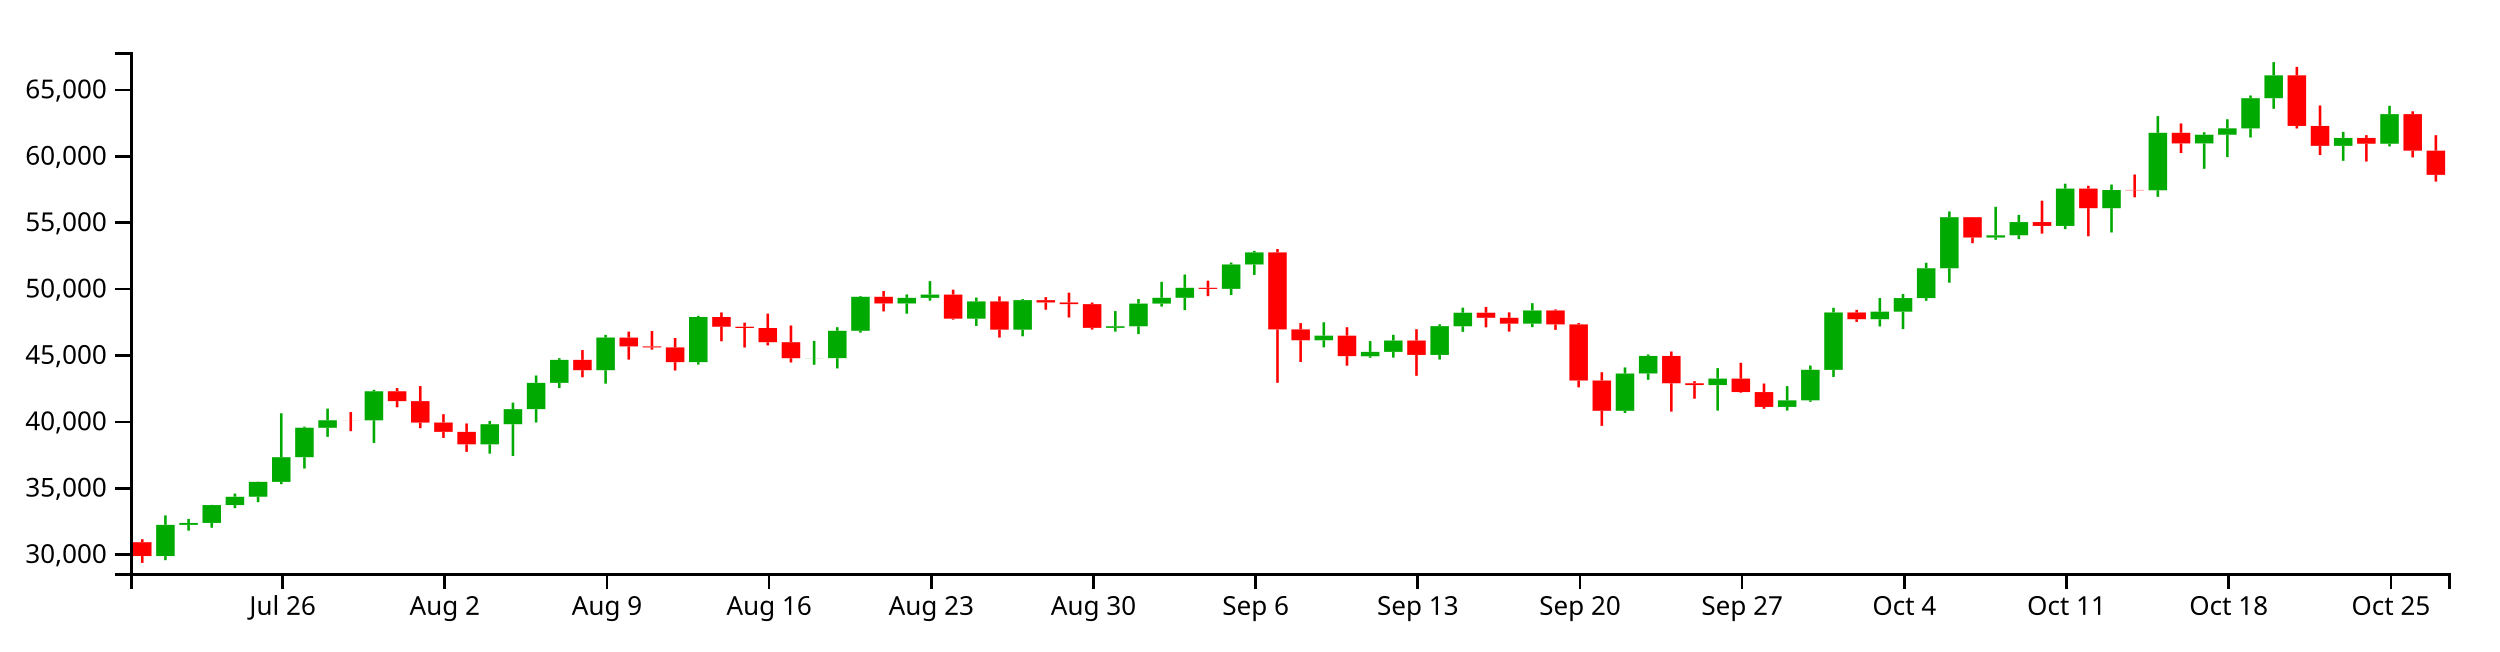
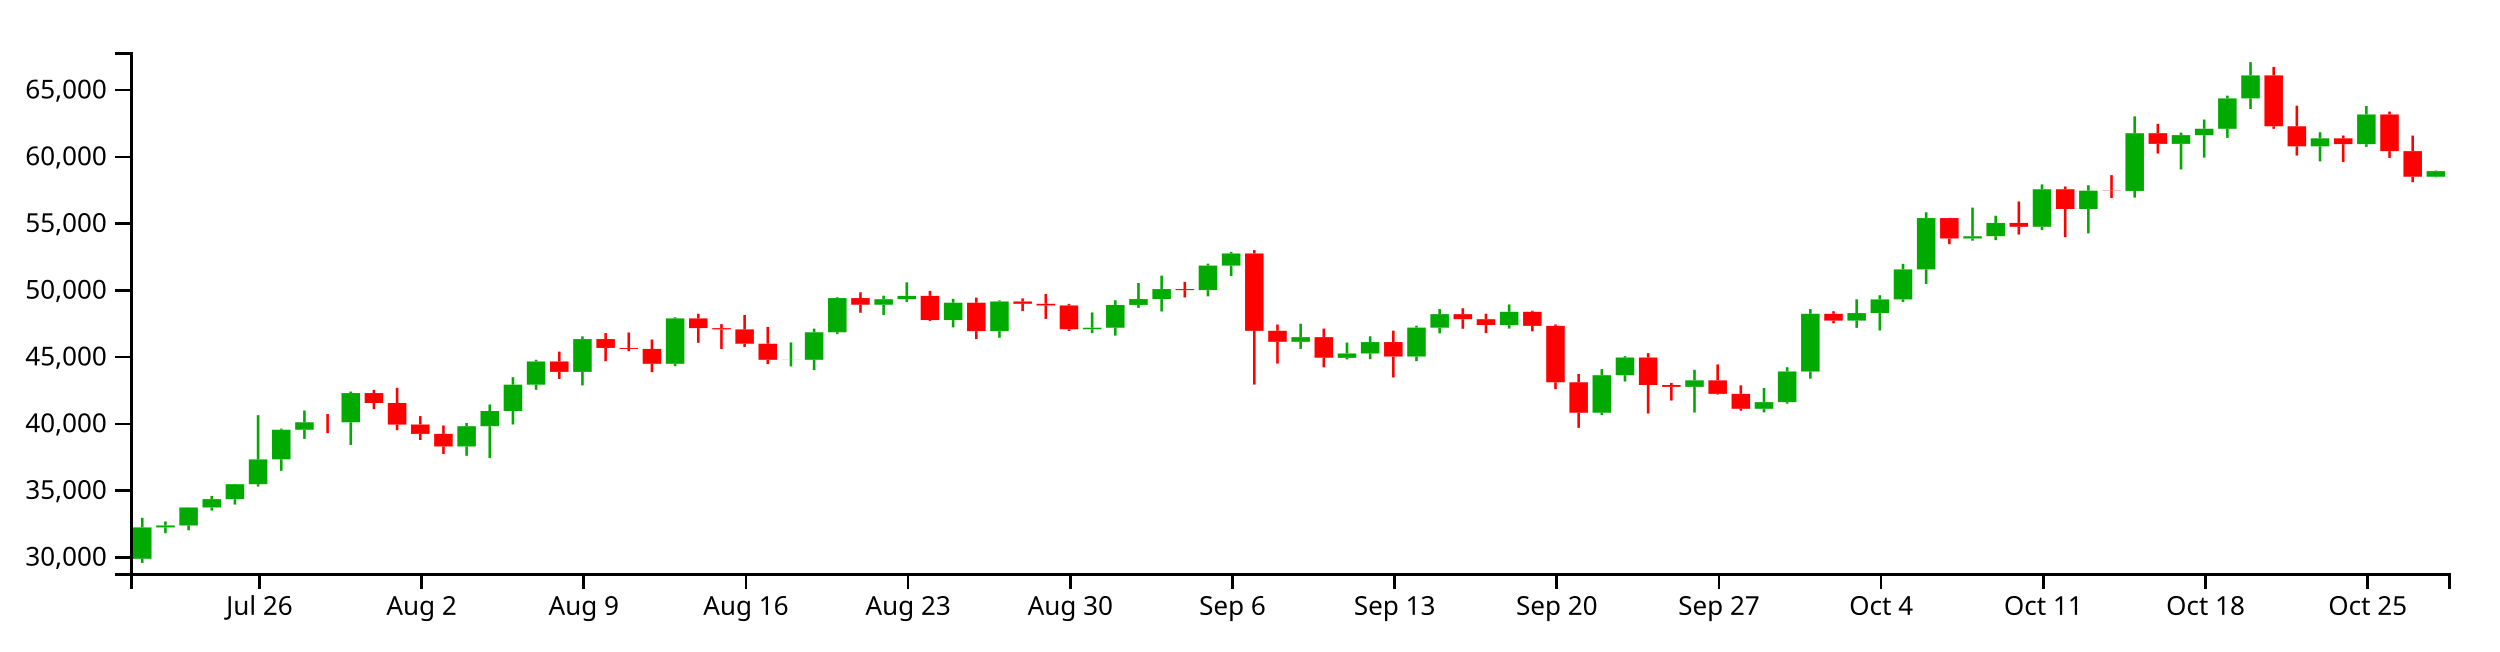
<svg xmlns="http://www.w3.org/2000/svg" version="1.1" width="960" height="250">
  <g transform="translate(50,20)">
    <style>.axis path,.axis line{fill:none;stroke:#000;shape-rendering:crispEdges;}path.candle{stroke:#000000;}path.candle.body{stroke-width:0;}path.candle.up{fill:#00AA00;stroke:#00AA00;}path.candle.down{fill:#FF0000;stroke:#FF0000;}</style>
    <g class="candlestick">
      <g class="data">
-         <path class="candle body up" d="M 9.964 193.542 l 7.117 0 L 17.081 181.54 l -7.117 0 L 9.964 193.542 M 18.86 181.54 l 7.117 0 L 25.978 180.81 l -7.117 0 L 18.86 181.54 M 27.757 180.811 l 7.117 0 L 34.874 173.946 l -7.117 0 L 27.757 180.811 M 36.653 173.946 l 7.117 0 L 43.77 170.765 l -7.117 0 L 36.653 173.946 M 45.55 170.748 l 7.117 0 L 52.667 165.04 l -7.117 0 L 45.55 170.748 M 54.446 165.04 l 7.117 0 L 61.563 155.576 l -7.117 0 L 54.446 165.04 M 63.343 155.557 l 7.117 0 L 70.46 144.257 l -7.117 0 L 63.343 155.557 M 72.239 144.263 l 7.117 0 L 79.356 141.393 l -7.117 0 L 72.239 144.263 M 90.032 141.399 l 7.117 0 L 97.149 130.245 l -7.117 0 L 90.032 141.399 M 134.514 150.633 l 7.117 0 L 141.631 142.904 l -7.117 0 L 134.514 150.633 M 143.411 142.904 l 7.117 0 L 150.528 137.096 l -7.117 0 L 143.411 142.904 M 152.307 137.096 l 7.117 0 L 159.424 127.03 l -7.117 0 L 152.307 137.096 M 161.204 127.03 l 7.117 0 L 168.321 118.182 l -7.117 0 L 161.204 127.03 M 178.996 122.149 l 7.117 0 L 186.114 109.613 l -7.117 0 L 178.996 122.149 M 214.582 119.061 l 7.117 0 L 221.699 101.728 l -7.117 0 L 214.582 119.061 M 259.064 117.553 l 7.117 0 L 266.182 117.505 l -7.117 0 L 259.064 117.553 M 267.961 117.535 l 7.117 0 L 275.078 107.027 l -7.117 0 L 267.961 117.535 M 276.857 107.027 l 7.117 0 L 283.974 93.967 l -7.117 0 L 276.857 107.027 M 294.65 96.519 l 7.117 0 L 301.767 94.391 l -7.117 0 L 294.65 96.519 M 303.547 94.391 l 7.117 0 L 310.664 93.118 l -7.117 0 L 303.547 94.391 M 321.339 102.371 l 7.117 0 L 328.457 95.747 l -7.117 0 L 321.339 102.371 M 339.132 106.603 l 7.117 0 L 346.25 95.254 l -7.117 0 L 339.132 106.603 M 374.718 105.894 l 7.117 0 L 381.835 105.292 l -7.117 0 L 374.718 105.894 M 383.615 105.292 l 7.117 0 L 390.732 96.577 l -7.117 0 L 383.615 105.292 M 392.511 96.577 l 7.117 0 L 399.628 94.353 l -7.117 0 L 392.511 96.577 M 401.407 94.353 l 7.117 0 L 408.525 90.517 l -7.117 0 L 401.407 94.353 M 419.2 90.933 l 7.117 0 L 426.317 81.556 l -7.117 0 L 419.2 90.933 M 428.097 81.556 l 7.117 0 L 435.214 76.932 l -7.117 0 L 428.097 81.556 M 454.786 110.658 l 7.117 0 L 461.903 108.89 l -7.117 0 L 454.786 110.658 M 472.579 116.807 l 7.117 0 L 479.696 115.117 l -7.117 0 L 472.579 116.807 M 481.475 115.117 l 7.117 0 L 488.593 110.776 l -7.117 0 L 481.475 115.117 M 499.268 116.305 l 7.117 0 L 506.385 105.238 l -7.117 0 L 499.268 116.305 M 508.165 105.28 l 7.117 0 L 515.282 100.09 l -7.117 0 L 508.165 105.28 M 534.854 104.277 l 7.117 0 L 541.971 99.216 l -7.117 0 L 534.854 104.277 M 570.44 137.75 l 7.117 0 L 577.557 123.427 l -7.117 0 L 570.44 137.75 M 579.336 123.413 l 7.117 0 L 586.453 116.69 l -7.117 0 L 579.336 123.413 M 606.026 127.878 l 7.117 0 L 613.143 125.378 l -7.117 0 L 606.026 127.878 M 632.715 136.267 l 7.117 0 L 639.832 133.722 l -7.117 0 L 632.715 136.267 M 641.611 133.722 l 7.117 0 L 648.729 121.997 l -7.117 0 L 641.611 133.722 M 650.508 122.018 l 7.117 0 L 657.625 99.987 l -7.117 0 L 650.508 122.018 M 668.301 102.57 l 7.117 0 L 675.418 99.689 l -7.117 0 L 668.301 102.57 M 677.197 99.689 l 7.117 0 L 684.314 94.464 l -7.117 0 L 677.197 99.689 M 686.094 94.464 l 7.117 0 L 693.211 83.008 l -7.117 0 L 686.094 94.464 M 694.99 83.008 l 7.117 0 L 702.107 63.417 l -7.117 0 L 694.99 83.008 M 712.783 71.215 l 7.117 0 L 719.9 70.368 l -7.117 0 L 712.783 71.215 M 721.679 70.346 l 7.117 0 L 728.796 65.279 l -7.117 0 L 721.679 70.346 M 739.472 66.761 l 7.117 0 L 746.589 52.423 l -7.117 0 L 739.472 66.761 M 757.265 59.94 l 7.117 0 L 764.382 52.955 l -7.117 0 L 757.265 59.94 M 775.058 53.053 l 7.117 0 L 782.175 31.006 l -7.117 0 L 775.058 53.053 M 792.851 35.069 l 7.117 0 L 799.968 31.741 l -7.117 0 L 792.851 35.069 M 801.747 31.741 l 7.117 0 L 808.864 29.286 l -7.117 0 L 801.747 31.741 M 810.644 29.308 l 7.117 0 L 817.761 17.71 l -7.117 0 L 810.644 29.308 M 819.54 17.71 l 7.117 0 L 826.657 8.937 l -7.117 0 L 819.54 17.71 M 846.23 36.024 l 7.117 0 L 853.347 32.972 l -7.117 0 L 846.23 36.024 M 864.022 35.188 l 7.117 0 L 871.14 23.837 l -7.117 0 L 864.022 35.188" />
-         <path class="candle body down" d="M 1.068 188.193 l 7.117 0 L 8.185 193.542 l -7.117 0 L 1.068 188.193 M 81.136 141.393 l 7.117 0 L 88.253 141.409 l -7.117 0 L 81.136 141.393 M 98.928 130.245 l 7.117 0 L 106.046 134.04 l -7.117 0 L 98.928 130.245 M 107.825 134.04 l 7.117 0 L 114.942 142.281 l -7.117 0 L 107.825 134.04 M 116.721 142.256 l 7.117 0 L 123.838 145.837 l -7.117 0 L 116.721 142.256 M 125.618 145.842 l 7.117 0 L 132.735 150.633 l -7.117 0 L 125.618 145.842 M 170.1 118.182 l 7.117 0 L 177.217 122.149 l -7.117 0 L 170.1 118.182 M 187.893 109.636 l 7.117 0 L 195.01 113.02 l -7.117 0 L 187.893 109.636 M 196.789 113.02 l 7.117 0 L 203.906 113.398 l -7.117 0 L 196.789 113.02 M 205.686 113.399 l 7.117 0 L 212.803 119.067 l -7.117 0 L 205.686 113.399 M 223.479 101.728 l 7.117 0 L 230.596 105.457 l -7.117 0 L 223.479 101.728 M 232.375 105.457 l 7.117 0 L 239.492 105.94 l -7.117 0 L 232.375 105.457 M 241.271 105.94 l 7.117 0 L 248.389 111.408 l -7.117 0 L 241.271 105.94 M 250.168 111.408 l 7.117 0 L 257.285 117.553 l -7.117 0 L 250.168 111.408 M 285.754 93.967 l 7.117 0 L 292.871 96.519 l -7.117 0 L 285.754 93.967 M 312.443 93.118 l 7.117 0 L 319.56 102.371 l -7.117 0 L 312.443 93.118 M 330.236 95.747 l 7.117 0 L 337.353 106.603 l -7.117 0 L 330.236 95.747 M 348.029 95.254 l 7.117 0 L 355.146 96.144 l -7.117 0 L 348.029 95.254 M 356.925 96.144 l 7.117 0 L 364.042 96.794 l -7.117 0 L 356.925 96.144 M 365.822 96.794 l 7.117 0 L 372.939 105.894 l -7.117 0 L 365.822 96.794 M 410.304 90.523 l 7.117 0 L 417.421 90.943 l -7.117 0 L 410.304 90.523 M 436.993 76.92 l 7.117 0 L 444.11 106.501 l -7.117 0 L 436.993 76.92 M 445.89 106.477 l 7.117 0 L 453.007 110.658 l -7.117 0 L 445.89 106.477 M 463.683 108.89 l 7.117 0 L 470.8 116.763 l -7.117 0 L 463.683 108.89 M 490.372 110.776 l 7.117 0 L 497.489 116.305 l -7.117 0 L 490.372 110.776 M 517.061 100.09 l 7.117 0 L 524.178 102.045 l -7.117 0 L 517.061 100.09 M 525.958 102.045 l 7.117 0 L 533.075 104.277 l -7.117 0 L 525.958 102.045 M 543.75 99.216 l 7.117 0 L 550.868 104.574 l -7.117 0 L 543.75 99.216 M 552.647 104.574 l 7.117 0 L 559.764 126.119 l -7.117 0 L 552.647 104.574 M 561.543 126.114 l 7.117 0 L 568.661 137.749 l -7.117 0 L 561.543 126.114 M 588.233 116.69 l 7.117 0 L 595.35 127.164 l -7.117 0 L 588.233 116.69 M 597.129 127.164 l 7.117 0 L 604.246 127.878 l -7.117 0 L 597.129 127.164 M 614.922 125.378 l 7.117 0 L 622.039 130.546 l -7.117 0 L 614.922 125.378 M 623.818 130.546 l 7.117 0 L 630.936 136.259 l -7.117 0 L 623.818 130.546 M 659.404 99.987 l 7.117 0 L 666.521 102.57 l -7.117 0 L 659.404 99.987 M 703.886 63.417 l 7.117 0 L 711.004 71.215 l -7.117 0 L 703.886 63.417 M 730.576 65.279 l 7.117 0 L 737.693 66.761 l -7.117 0 L 730.576 65.279 M 748.369 52.423 l 7.117 0 L 755.486 59.94 l -7.117 0 L 748.369 52.423 M 766.162 52.936 l 7.117 0 L 773.279 53.053 l -7.117 0 L 766.162 52.936 M 783.954 31.006 l 7.117 0 L 791.072 35.069 l -7.117 0 L 783.954 31.006 M 828.437 8.937 l 7.117 0 L 835.554 28.352 l -7.117 0 L 828.437 8.937 M 837.333 28.352 l 7.117 0 L 844.45 36.024 l -7.117 0 L 837.333 28.352 M 855.126 32.972 l 7.117 0 L 862.243 35.188 l -7.117 0 L 855.126 32.972 M 872.919 23.837 l 7.117 0 L 880.036 37.856 l -7.117 0 L 872.919 23.837 M 881.815 37.856 l 7.117 0 L 888.932 47.139 l -7.117 0 L 881.815 37.856" />
+         <path class="candle body up" d="M 1.068 194.576 l 7.117 0 L 8.185 182.509 l -7.117 0 L 1.068 194.576 M 9.964 182.509 l 7.117 0 L 17.081 181.775 l -7.117 0 L 9.964 182.509 M 18.86 181.776 l 7.117 0 L 25.978 174.874 l -7.117 0 L 18.86 181.776 M 27.757 174.874 l 7.117 0 L 34.874 171.675 l -7.117 0 L 27.757 174.874 M 36.653 171.658 l 7.117 0 L 43.77 165.92 l -7.117 0 L 36.653 171.658 M 45.55 165.92 l 7.117 0 L 52.667 156.403 l -7.117 0 L 45.55 165.92 M 54.446 156.384 l 7.117 0 L 61.563 145.022 l -7.117 0 L 54.446 156.384 M 63.343 145.029 l 7.117 0 L 70.46 142.143 l -7.117 0 L 63.343 145.029 M 81.136 142.149 l 7.117 0 L 88.253 130.934 l -7.117 0 L 81.136 142.149 M 125.618 151.434 l 7.117 0 L 132.735 143.662 l -7.117 0 L 125.618 151.434 M 134.514 143.662 l 7.117 0 L 141.631 137.823 l -7.117 0 L 134.514 143.662 M 143.411 137.823 l 7.117 0 L 150.528 127.702 l -7.117 0 L 143.411 137.823 M 152.307 127.702 l 7.117 0 L 159.424 118.805 l -7.117 0 L 152.307 127.702 M 170.1 122.794 l 7.117 0 L 177.217 110.19 l -7.117 0 L 170.1 122.794 M 205.686 119.69 l 7.117 0 L 212.803 102.262 l -7.117 0 L 205.686 119.69 M 250.168 118.173 l 7.117 0 L 257.285 118.125 l -7.117 0 L 250.168 118.173 M 259.064 118.155 l 7.117 0 L 266.182 107.59 l -7.117 0 L 259.064 118.155 M 267.961 107.59 l 7.117 0 L 275.078 94.458 l -7.117 0 L 267.961 107.59 M 285.754 97.024 l 7.117 0 L 292.871 94.885 l -7.117 0 L 285.754 97.024 M 294.65 94.885 l 7.117 0 L 301.767 93.605 l -7.117 0 L 294.65 94.885 M 312.443 102.908 l 7.117 0 L 319.56 96.248 l -7.117 0 L 312.443 102.908 M 330.236 107.163 l 7.117 0 L 337.353 95.753 l -7.117 0 L 330.236 107.163 M 365.822 106.45 l 7.117 0 L 372.939 105.846 l -7.117 0 L 365.822 106.45 M 374.718 105.846 l 7.117 0 L 381.835 97.082 l -7.117 0 L 374.718 105.846 M 383.615 97.082 l 7.117 0 L 390.732 94.847 l -7.117 0 L 383.615 97.082 M 392.511 94.847 l 7.117 0 L 399.628 90.99 l -7.117 0 L 392.511 94.847 M 410.304 91.408 l 7.117 0 L 417.421 81.98 l -7.117 0 L 410.304 91.408 M 419.2 81.98 l 7.117 0 L 426.317 77.331 l -7.117 0 L 419.2 81.98 M 445.89 111.241 l 7.117 0 L 453.007 109.463 l -7.117 0 L 445.89 111.241 M 463.683 117.423 l 7.117 0 L 470.8 115.724 l -7.117 0 L 463.683 117.423 M 472.579 115.724 l 7.117 0 L 479.696 111.359 l -7.117 0 L 472.579 115.724 M 490.372 116.918 l 7.117 0 L 497.489 105.791 l -7.117 0 L 490.372 116.918 M 499.268 105.833 l 7.117 0 L 506.385 100.615 l -7.117 0 L 499.268 105.833 M 525.958 104.825 l 7.117 0 L 533.075 99.736 l -7.117 0 L 525.958 104.825 M 561.543 138.481 l 7.117 0 L 568.661 124.08 l -7.117 0 L 561.543 138.481 M 570.44 124.065 l 7.117 0 L 577.557 117.305 l -7.117 0 L 570.44 124.065 M 597.129 128.554 l 7.117 0 L 604.246 126.041 l -7.117 0 L 597.129 128.554 M 623.818 136.989 l 7.117 0 L 630.936 134.43 l -7.117 0 L 623.818 136.989 M 632.715 134.43 l 7.117 0 L 639.832 122.642 l -7.117 0 L 632.715 134.43 M 641.611 122.663 l 7.117 0 L 648.729 100.511 l -7.117 0 L 641.611 122.663 M 659.404 103.108 l 7.117 0 L 666.521 100.212 l -7.117 0 L 659.404 103.108 M 668.301 100.212 l 7.117 0 L 675.418 94.958 l -7.117 0 L 668.301 100.212 M 677.197 94.958 l 7.117 0 L 684.314 83.44 l -7.117 0 L 677.197 94.958 M 686.094 83.44 l 7.117 0 L 693.211 63.741 l -7.117 0 L 686.094 83.44 M 703.886 71.583 l 7.117 0 L 711.004 70.731 l -7.117 0 L 703.886 71.583 M 712.783 70.709 l 7.117 0 L 719.9 65.614 l -7.117 0 L 712.783 70.709 M 730.576 67.104 l 7.117 0 L 737.693 52.688 l -7.117 0 L 730.576 67.104 M 748.369 60.246 l 7.117 0 L 755.486 53.223 l -7.117 0 L 748.369 60.246 M 766.162 53.321 l 7.117 0 L 773.279 31.154 l -7.117 0 L 766.162 53.321 M 783.954 35.239 l 7.117 0 L 791.072 31.893 l -7.117 0 L 783.954 35.239 M 792.851 31.893 l 7.117 0 L 799.968 29.425 l -7.117 0 L 792.851 31.893 M 801.747 29.447 l 7.117 0 L 808.864 17.785 l -7.117 0 L 801.747 29.447 M 810.644 17.785 l 7.117 0 L 817.761 8.965 l -7.117 0 L 810.644 17.785 M 837.333 36.199 l 7.117 0 L 844.45 33.131 l -7.117 0 L 837.333 36.199 M 855.126 35.359 l 7.117 0 L 862.243 23.946 l -7.117 0 L 855.126 35.359 M 881.815 47.859 l 7.117 0 L 888.932 45.724 l -7.117 0 L 881.815 47.859" />
+         <path class="candle body down" d="M 72.239 142.143 l 7.117 0 L 79.356 142.159 l -7.117 0 L 72.239 142.143 M 90.032 130.934 l 7.117 0 L 97.149 134.75 l -7.117 0 L 90.032 130.934 M 98.928 134.75 l 7.117 0 L 106.046 143.036 l -7.117 0 L 98.928 134.75 M 107.825 143.011 l 7.117 0 L 114.942 146.612 l -7.117 0 L 107.825 143.011 M 116.721 146.617 l 7.117 0 L 123.838 151.434 l -7.117 0 L 116.721 146.617 M 161.204 118.805 l 7.117 0 L 168.321 122.794 l -7.117 0 L 161.204 118.805 M 178.996 110.213 l 7.117 0 L 186.114 113.616 l -7.117 0 L 178.996 110.213 M 187.893 113.616 l 7.117 0 L 195.01 113.995 l -7.117 0 L 187.893 113.616 M 196.789 113.997 l 7.117 0 L 203.906 119.695 l -7.117 0 L 196.789 113.997 M 214.582 102.262 l 7.117 0 L 221.699 106.012 l -7.117 0 L 214.582 102.262 M 223.479 106.012 l 7.117 0 L 230.596 106.497 l -7.117 0 L 223.479 106.012 M 232.375 106.497 l 7.117 0 L 239.492 111.995 l -7.117 0 L 232.375 106.497 M 241.271 111.994 l 7.117 0 L 248.389 118.173 l -7.117 0 L 241.271 111.994 M 276.857 94.458 l 7.117 0 L 283.974 97.024 l -7.117 0 L 276.857 94.458 M 303.547 93.605 l 7.117 0 L 310.664 102.908 l -7.117 0 L 303.547 93.605 M 321.339 96.248 l 7.117 0 L 328.457 107.163 l -7.117 0 L 321.339 96.248 M 339.132 95.753 l 7.117 0 L 346.25 96.647 l -7.117 0 L 339.132 95.753 M 348.029 96.647 l 7.117 0 L 355.146 97.301 l -7.117 0 L 348.029 96.647 M 356.925 97.301 l 7.117 0 L 364.042 106.45 l -7.117 0 L 356.925 97.301 M 401.407 90.995 l 7.117 0 L 408.525 91.418 l -7.117 0 L 401.407 90.995 M 428.097 77.319 l 7.117 0 L 435.214 107.061 l -7.117 0 L 428.097 77.319 M 436.993 107.036 l 7.117 0 L 444.11 111.241 l -7.117 0 L 436.993 107.036 M 454.786 109.463 l 7.117 0 L 461.903 117.379 l -7.117 0 L 454.786 109.463 M 481.475 111.359 l 7.117 0 L 488.593 116.918 l -7.117 0 L 481.475 111.359 M 508.165 100.615 l 7.117 0 L 515.282 102.581 l -7.117 0 L 508.165 100.615 M 517.061 102.581 l 7.117 0 L 524.178 104.825 l -7.117 0 L 517.061 102.581 M 534.854 99.736 l 7.117 0 L 541.971 105.124 l -7.117 0 L 534.854 99.736 M 543.75 105.124 l 7.117 0 L 550.868 126.786 l -7.117 0 L 543.75 105.124 M 552.647 126.781 l 7.117 0 L 559.764 138.479 l -7.117 0 L 552.647 126.781 M 579.336 117.305 l 7.117 0 L 586.453 127.837 l -7.117 0 L 579.336 117.305 M 588.233 127.837 l 7.117 0 L 595.35 128.554 l -7.117 0 L 588.233 127.837 M 606.026 126.041 l 7.117 0 L 613.143 131.237 l -7.117 0 L 606.026 126.041 M 614.922 131.237 l 7.117 0 L 622.039 136.982 l -7.117 0 L 614.922 131.237 M 650.508 100.511 l 7.117 0 L 657.625 103.108 l -7.117 0 L 650.508 100.511 M 694.99 63.741 l 7.117 0 L 702.107 71.583 l -7.117 0 L 694.99 63.741 M 721.679 65.614 l 7.117 0 L 728.796 67.104 l -7.117 0 L 721.679 65.614 M 739.472 52.688 l 7.117 0 L 746.589 60.246 l -7.117 0 L 739.472 52.688 M 757.265 53.204 l 7.117 0 L 764.382 53.321 l -7.117 0 L 757.265 53.204 M 775.058 31.154 l 7.117 0 L 782.175 35.239 l -7.117 0 L 775.058 31.154 M 819.54 8.965 l 7.117 0 L 826.657 28.485 l -7.117 0 L 819.54 8.965 M 828.437 28.485 l 7.117 0 L 835.554 36.199 l -7.117 0 L 828.437 28.485 M 846.23 33.131 l 7.117 0 L 853.347 35.359 l -7.117 0 L 846.23 33.131 M 864.022 23.946 l 7.117 0 L 871.14 38.042 l -7.117 0 L 864.022 23.946 M 872.919 38.042 l 7.117 0 L 880.036 47.859 l -7.117 0 L 872.919 38.042" />
        <path class="candle body equal" />
-         <path class="candle wick up" d="M 13.523 177.903 L 13.523 181.54 M 13.523 193.542 L 13.523 195.111 M 22.419 179.262 L 22.419 180.81 M 22.419 181.54 L 22.419 183.766 M 31.315 173.865 L 31.315 173.946 M 31.315 180.811 L 31.315 182.663 M 40.212 169.532 L 40.212 170.765 M 40.212 173.946 L 40.212 175.134 M 49.108 164.954 L 49.108 165.04 M 49.108 170.748 L 49.108 172.84 M 58.005 138.689 L 58.005 155.576 M 58.005 165.04 L 58.005 165.934 M 66.901 143.825 L 66.901 144.257 M 66.901 155.557 L 66.901 159.932 M 75.798 136.905 L 75.798 141.393 M 75.798 144.263 L 75.798 147.753 M 93.591 129.682 L 93.591 130.245 M 93.591 141.399 L 93.591 150.092 M 138.073 141.647 L 138.073 142.904 M 138.073 150.633 L 138.073 154.194 M 146.969 134.61 L 146.969 137.096 M 146.969 142.904 L 146.969 155.091 M 155.866 124.198 L 155.866 127.03 M 155.866 137.096 L 155.866 142.238 M 164.762 117.532 L 164.762 118.182 M 164.762 127.03 L 164.762 129.021 M 182.555 108.589 L 182.555 109.613 M 182.555 122.149 L 182.555 127.325 M 218.141 101.29 L 218.141 101.728 M 218.141 119.061 L 218.141 119.992 M 262.623 110.905 L 262.623 117.505 M 262.623 117.553 L 262.623 120.064 M 271.519 105.638 L 271.519 107.027 M 271.519 117.535 L 271.519 121.469 M 280.416 93.658 L 280.416 93.967 M 280.416 107.027 L 280.416 107.729 M 298.209 93.062 L 298.209 94.391 M 298.209 96.519 L 298.209 100.454 M 307.105 87.964 L 307.105 93.118 M 307.105 94.391 L 307.105 95.463 M 324.898 94.263 L 324.898 95.747 M 324.898 102.371 L 324.898 105.163 M 342.691 94.846 L 342.691 95.254 M 342.691 106.603 L 342.691 109.131 M 378.277 99.454 L 378.277 105.292 M 378.277 105.894 L 378.277 107.336 M 387.173 94.815 L 387.173 96.577 M 387.173 105.292 L 387.173 108.294 M 396.07 88.218 L 396.07 94.353 M 396.07 96.577 L 396.07 97.731 M 404.966 85.415 L 404.966 90.517 M 404.966 94.353 L 404.966 99.093 M 422.759 80.826 L 422.759 81.556 M 422.759 90.933 L 422.759 93.316 M 431.655 76.34 L 431.655 76.932 M 431.655 81.556 L 431.655 85.571 M 458.345 103.768 L 458.345 108.89 M 458.345 110.658 L 458.345 113.387 M 476.138 110.966 L 476.138 115.117 M 476.138 116.807 L 476.138 117.419 M 485.034 108.56 L 485.034 110.776 M 485.034 115.117 L 485.034 117.318 M 502.827 104.532 L 502.827 105.238 M 502.827 116.305 L 502.827 118.07 M 511.723 98.16 L 511.723 100.09 M 511.723 105.28 L 511.723 107.426 M 538.413 96.41 L 538.413 99.216 M 538.413 104.277 L 538.413 105.625 M 573.998 121.098 L 573.998 123.427 M 573.998 137.75 L 573.998 138.61 M 582.895 116.115 L 582.895 116.69 M 582.895 123.413 L 582.895 125.847 M 609.584 121.356 L 609.584 125.378 M 609.584 127.878 L 609.584 137.669 M 636.273 128.289 L 636.273 133.722 M 636.273 136.267 L 636.273 137.65 M 645.17 120.38 L 645.17 121.997 M 645.17 133.722 L 645.17 134.304 M 654.066 98.185 L 654.066 99.987 M 654.066 122.018 L 654.066 124.756 M 671.859 94.448 L 671.859 99.689 M 671.859 102.57 L 671.859 105.358 M 680.756 92.877 L 680.756 94.464 M 680.756 99.689 L 680.756 106.362 M 689.652 80.896 L 689.652 83.008 M 689.652 94.464 L 689.652 95.496 M 698.549 61.199 L 698.549 63.417 M 698.549 83.008 L 698.549 88.563 M 716.341 59.415 L 716.341 70.368 M 716.341 71.215 L 716.341 72.07 M 725.238 62.53 L 725.238 65.279 M 725.238 70.346 L 725.238 71.845 M 743.031 50.549 L 743.031 52.423 M 743.031 66.761 L 743.031 68.004 M 760.824 50.865 L 760.824 52.955 M 760.824 59.94 L 760.824 69.268 M 778.617 24.58 L 778.617 31.006 M 778.617 53.053 L 778.617 55.591 M 796.409 30.772 L 796.409 31.741 M 796.409 35.069 L 796.409 44.819 M 805.306 25.789 L 805.306 29.286 M 805.306 31.741 L 805.306 40.325 M 814.202 16.663 L 814.202 17.71 M 814.202 29.308 L 814.202 32.792 M 823.099 3.846 L 823.099 8.937 M 823.099 17.71 L 823.099 21.784 M 849.788 30.623 L 849.788 32.972 M 849.788 36.024 L 849.788 41.764 M 867.581 20.615 L 867.581 23.837 M 867.581 35.188 L 867.581 36.219" style="stroke-width: 1px;" />
-         <path class="candle wick down" d="M 4.626 187.054 L 4.626 188.193 M 4.626 193.542 L 4.626 196.154 M 84.694 138.23 L 84.694 141.393 M 84.694 141.409 L 84.694 145.571 M 102.487 129.013 L 102.487 130.245 M 102.487 134.04 L 102.487 136.394 M 111.383 128.243 L 111.383 134.04 M 111.383 142.281 L 111.383 144.439 M 120.28 139.046 L 120.28 142.256 M 120.28 145.837 L 120.28 148.171 M 129.176 142.614 L 129.176 145.842 M 129.176 150.633 L 129.176 153.514 M 173.659 114.422 L 173.659 118.182 M 173.659 122.149 L 173.659 124.868 M 191.451 107.336 L 191.451 109.636 M 191.451 113.02 L 191.451 118.096 M 200.348 107.114 L 200.348 113.02 M 200.348 113.398 L 200.348 114.264 M 209.244 109.793 L 209.244 113.399 M 209.244 119.067 L 209.244 122.273 M 227.037 99.975 L 227.037 101.728 M 227.037 105.457 L 227.037 111.052 M 235.934 103.909 L 235.934 105.457 M 235.934 105.94 L 235.934 113.454 M 244.83 100.434 L 244.83 105.94 M 244.83 111.408 L 244.83 112.638 M 253.727 104.991 L 253.727 111.408 M 253.727 117.553 L 253.727 119.184 M 289.312 91.751 L 289.312 93.967 M 289.312 96.519 L 289.312 99.577 M 316.002 91.226 L 316.002 93.118 M 316.002 102.371 L 316.002 102.748 M 333.794 93.812 L 333.794 95.747 M 333.794 106.603 L 333.794 109.63 M 351.587 94.086 L 351.587 95.254 M 351.587 96.144 L 351.587 98.94 M 360.484 92.387 L 360.484 96.144 M 360.484 96.794 L 360.484 101.919 M 369.38 96.178 L 369.38 96.794 M 369.38 105.894 L 369.38 106.556 M 413.862 87.782 L 413.862 90.523 M 413.862 90.943 L 413.862 93.724 M 440.552 75.626 L 440.552 76.92 M 440.552 106.501 L 440.552 126.999 M 449.448 104.068 L 449.448 106.477 M 449.448 110.658 L 449.448 119 M 467.241 105.638 L 467.241 108.89 M 467.241 116.763 L 467.241 120.426 M 493.93 106.418 L 493.93 110.776 M 493.93 116.305 L 493.93 124.312 M 520.62 97.869 L 520.62 100.09 M 520.62 102.045 L 520.62 105.699 M 529.516 99.944 L 529.516 102.045 M 529.516 104.277 L 529.516 107.338 M 547.309 98.808 L 547.309 99.216 M 547.309 104.574 L 547.309 106.677 M 556.206 104.036 L 556.206 104.574 M 556.206 126.119 L 556.206 128.748 M 565.102 122.941 L 565.102 126.114 M 565.102 137.749 L 565.102 143.532 M 591.791 114.983 L 591.791 116.69 M 591.791 127.164 L 591.791 138.052 M 600.688 126.368 L 600.688 127.164 M 600.688 127.878 L 600.688 133.1 M 618.481 119.316 L 618.481 125.378 M 618.481 130.546 L 618.481 130.797 M 627.377 127.283 L 627.377 130.546 M 627.377 136.259 L 627.377 136.966 M 662.963 98.993 L 662.963 99.987 M 662.963 102.57 L 662.963 103.614 M 707.445 63.328 L 707.445 63.417 M 707.445 71.215 L 707.445 73.399 M 734.134 57.063 L 734.134 65.279 M 734.134 66.761 L 734.134 69.713 M 751.927 51.36 L 751.927 52.423 M 751.927 59.94 L 751.927 70.737 M 769.72 47.013 L 769.72 52.936 M 769.72 53.053 L 769.72 55.754 M 787.513 27.407 L 787.513 31.006 M 787.513 35.069 L 787.513 38.768 M 831.995 5.683 L 831.995 8.937 M 831.995 28.352 L 831.995 29.336 M 840.892 20.505 L 840.892 28.352 M 840.892 36.024 L 840.892 39.532 M 858.685 31.885 L 858.685 32.972 M 858.685 35.188 L 858.685 42.027 M 876.477 22.742 L 876.477 23.837 M 876.477 37.856 L 876.477 40.462 M 885.374 31.906 L 885.374 37.856 M 885.374 47.139 L 885.374 49.728" style="stroke-width: 1px;" />
+         <path class="candle wick up" d="M 4.626 178.852 L 4.626 182.509 M 4.626 194.576 L 4.626 196.154 M 13.523 180.219 L 13.523 181.775 M 13.523 182.509 L 13.523 184.747 M 22.419 174.793 L 22.419 174.874 M 22.419 181.776 L 22.419 183.638 M 31.315 170.436 L 31.315 171.675 M 31.315 174.874 L 31.315 176.068 M 40.212 165.833 L 40.212 165.92 M 40.212 171.658 L 40.212 173.762 M 49.108 139.424 L 49.108 156.403 M 49.108 165.92 L 49.108 166.818 M 58.005 144.588 L 58.005 145.022 M 58.005 156.384 L 58.005 160.784 M 66.901 137.63 L 66.901 142.143 M 66.901 145.029 L 66.901 148.538 M 84.694 130.368 L 84.694 130.934 M 84.694 142.149 L 84.694 150.89 M 129.176 142.399 L 129.176 143.662 M 129.176 151.434 L 129.176 155.014 M 138.073 135.324 L 138.073 137.823 M 138.073 143.662 L 138.073 155.916 M 146.969 124.854 L 146.969 127.702 M 146.969 137.823 L 146.969 142.993 M 155.866 118.152 L 155.866 118.805 M 155.866 127.702 L 155.866 129.704 M 173.659 109.161 L 173.659 110.19 M 173.659 122.794 L 173.659 127.999 M 209.244 101.821 L 209.244 102.262 M 209.244 119.69 L 209.244 120.626 M 253.727 111.489 L 253.727 118.125 M 253.727 118.173 L 253.727 120.698 M 262.623 106.194 L 262.623 107.59 M 262.623 118.155 L 262.623 122.111 M 271.519 94.148 L 271.519 94.458 M 271.519 107.59 L 271.519 108.295 M 289.312 93.548 L 289.312 94.885 M 289.312 97.024 L 289.312 100.981 M 298.209 88.422 L 298.209 93.605 M 298.209 94.885 L 298.209 95.962 M 316.002 94.756 L 316.002 96.248 M 316.002 102.908 L 316.002 105.715 M 333.794 95.343 L 333.794 95.753 M 333.794 107.163 L 333.794 109.705 M 369.38 99.975 L 369.38 105.846 M 369.38 106.45 L 369.38 107.9 M 378.277 95.311 L 378.277 97.082 M 378.277 105.846 L 378.277 108.864 M 387.173 88.678 L 387.173 94.847 M 387.173 97.082 L 387.173 98.243 M 396.07 85.859 L 396.07 90.99 M 396.07 94.847 L 396.07 99.613 M 413.862 81.246 L 413.862 81.98 M 413.862 91.408 L 413.862 93.804 M 422.759 76.735 L 422.759 77.331 M 422.759 81.98 L 422.759 86.017 M 449.448 104.313 L 449.448 109.463 M 449.448 111.241 L 449.448 113.984 M 467.241 111.55 L 467.241 115.724 M 467.241 117.423 L 467.241 118.038 M 476.138 109.131 L 476.138 111.359 M 476.138 115.724 L 476.138 117.937 M 493.93 105.081 L 493.93 105.791 M 493.93 116.918 L 493.93 118.693 M 502.827 98.674 L 502.827 100.615 M 502.827 105.833 L 502.827 107.991 M 529.516 96.915 L 529.516 99.736 M 529.516 104.825 L 529.516 106.18 M 565.102 121.737 L 565.102 124.08 M 565.102 138.481 L 565.102 139.345 M 573.998 116.727 L 573.998 117.305 M 573.998 124.065 L 573.998 126.512 M 600.688 121.996 L 600.688 126.041 M 600.688 128.554 L 600.688 138.399 M 627.377 128.968 L 627.377 134.43 M 627.377 136.989 L 627.377 138.379 M 636.273 121.016 L 636.273 122.642 M 636.273 134.43 L 636.273 135.015 M 645.17 98.7 L 645.17 100.511 M 645.17 122.663 L 645.17 125.415 M 662.963 94.942 L 662.963 100.212 M 662.963 103.108 L 662.963 105.912 M 671.859 93.363 L 671.859 94.958 M 671.859 100.212 L 671.859 106.921 M 680.756 81.316 L 680.756 83.44 M 680.756 94.958 L 680.756 95.996 M 689.652 61.512 L 689.652 63.741 M 689.652 83.44 L 689.652 89.025 M 707.445 59.718 L 707.445 70.731 M 707.445 71.583 L 707.445 72.442 M 716.341 62.85 L 716.341 65.614 M 716.341 70.709 L 716.341 72.216 M 734.134 50.804 L 734.134 52.688 M 734.134 67.104 L 734.134 68.354 M 751.927 51.122 L 751.927 53.223 M 751.927 60.246 L 751.927 69.625 M 769.72 24.693 L 769.72 31.154 M 769.72 53.321 L 769.72 55.873 M 787.513 30.919 L 787.513 31.893 M 787.513 35.239 L 787.513 45.042 M 796.409 25.909 L 796.409 29.425 M 796.409 31.893 L 796.409 40.524 M 805.306 16.732 L 805.306 17.785 M 805.306 29.447 L 805.306 32.949 M 814.202 3.846 L 814.202 8.965 M 814.202 17.785 L 814.202 21.882 M 840.892 30.769 L 840.892 33.131 M 840.892 36.199 L 840.892 41.971 M 858.685 20.707 L 858.685 23.946 M 858.685 35.359 L 858.685 36.395 M 885.374 45.481 L 885.374 45.724 M 885.374 47.859 L 885.374 48.061" style="stroke-width: 1px;" />
+         <path class="candle wick down" d="M 75.798 138.963 L 75.798 142.143 M 75.798 142.159 L 75.798 146.344 M 93.591 129.695 L 93.591 130.934 M 93.591 134.75 L 93.591 137.117 M 102.487 128.921 L 102.487 134.75 M 102.487 143.036 L 102.487 145.206 M 111.383 139.783 L 111.383 143.011 M 111.383 146.612 L 111.383 148.958 M 120.28 143.371 L 120.28 146.617 M 120.28 151.434 L 120.28 154.33 M 164.762 115.025 L 164.762 118.805 M 164.762 122.794 L 164.762 125.528 M 182.555 107.9 L 182.555 110.213 M 182.555 113.616 L 182.555 118.719 M 191.451 107.678 L 191.451 113.616 M 191.451 113.995 L 191.451 114.866 M 200.348 110.37 L 200.348 113.997 M 200.348 119.695 L 200.348 122.919 M 218.141 100.499 L 218.141 102.262 M 218.141 106.012 L 218.141 111.637 M 227.037 104.455 L 227.037 106.012 M 227.037 106.497 L 227.037 114.051 M 235.934 100.961 L 235.934 106.497 M 235.934 111.995 L 235.934 113.231 M 244.83 105.543 L 244.83 111.994 M 244.83 118.173 L 244.83 119.813 M 280.416 92.231 L 280.416 94.458 M 280.416 97.024 L 280.416 100.099 M 307.105 91.703 L 307.105 93.605 M 307.105 102.908 L 307.105 103.287 M 324.898 94.302 L 324.898 96.248 M 324.898 107.163 L 324.898 110.207 M 342.691 94.578 L 342.691 95.753 M 342.691 96.647 L 342.691 99.459 M 351.587 92.87 L 351.587 96.647 M 351.587 97.301 L 351.587 102.454 M 360.484 96.682 L 360.484 97.301 M 360.484 106.45 L 360.484 107.116 M 404.966 88.239 L 404.966 90.995 M 404.966 91.418 L 404.966 94.215 M 431.655 76.018 L 431.655 77.319 M 431.655 107.061 L 431.655 127.671 M 440.552 104.615 L 440.552 107.036 M 440.552 111.241 L 440.552 119.628 M 458.345 106.194 L 458.345 109.463 M 458.345 117.379 L 458.345 121.062 M 485.034 106.978 L 485.034 111.359 M 485.034 116.918 L 485.034 124.969 M 511.723 98.382 L 511.723 100.615 M 511.723 102.581 L 511.723 106.255 M 520.62 100.468 L 520.62 102.581 M 520.62 104.825 L 520.62 107.903 M 538.413 99.326 L 538.413 99.736 M 538.413 105.124 L 538.413 107.238 M 547.309 104.583 L 547.309 105.124 M 547.309 126.786 L 547.309 129.429 M 556.206 123.591 L 556.206 126.781 M 556.206 138.479 L 556.206 144.294 M 582.895 115.589 L 582.895 117.305 M 582.895 127.837 L 582.895 138.784 M 591.791 127.036 L 591.791 127.837 M 591.791 128.554 L 591.791 133.805 M 609.584 119.946 L 609.584 126.041 M 609.584 131.237 L 609.584 131.49 M 618.481 127.956 L 618.481 131.237 M 618.481 136.982 L 618.481 137.692 M 654.066 99.512 L 654.066 100.511 M 654.066 103.108 L 654.066 104.158 M 698.549 63.653 L 698.549 63.741 M 698.549 71.583 L 698.549 73.778 M 725.238 57.353 L 725.238 65.614 M 725.238 67.104 L 725.238 70.072 M 743.031 51.619 L 743.031 52.688 M 743.031 60.246 L 743.031 71.102 M 760.824 47.249 L 760.824 53.204 M 760.824 53.321 L 760.824 56.037 M 778.617 27.536 L 778.617 31.154 M 778.617 35.239 L 778.617 38.958 M 823.099 5.693 L 823.099 8.965 M 823.099 28.485 L 823.099 29.475 M 831.995 20.595 L 831.995 28.485 M 831.995 36.199 L 831.995 39.727 M 849.788 32.038 L 849.788 33.131 M 849.788 35.359 L 849.788 42.235 M 867.581 22.845 L 867.581 23.946 M 867.581 38.042 L 867.581 40.662 M 876.477 32.059 L 876.477 38.042 M 876.477 47.859 L 876.477 49.979" style="stroke-width: 1px;" />
        <path class="candle wick equal" style="stroke-width: 1px;" />
      </g>
    </g>
    <g class="x axis" transform="translate(0,200)" fill="none" font-size="10" font-family="sans-serif" text-anchor="middle">
      <path class="domain" stroke="#000" d="M0.5,6V0.5H890.5V6" />
-       <g class="tick" opacity="1" transform="translate(58.0048,0)">
+       <g class="tick" opacity="1" transform="translate(49.10836,0)">
        <line stroke="#000" y2="6" x1="0.5" x2="0.5" />
        <text fill="#000" y="9" x="0.5" dy="0.71em">Jul 26</text>
      </g>
-       <g class="tick" opacity="1" transform="translate(120.2799,0)">
+       <g class="tick" opacity="1" transform="translate(111.3834,0)">
        <line stroke="#000" y2="6" x1="0.5" x2="0.5" />
        <text fill="#000" y="9" x="0.5" dy="0.71em">Aug  2</text>
      </g>
-       <g class="tick" opacity="1" transform="translate(182.555,0)">
+       <g class="tick" opacity="1" transform="translate(173.6585,0)">
        <line stroke="#000" y2="6" x1="0.5" x2="0.5" />
        <text fill="#000" y="9" x="0.5" dy="0.71em">Aug  9</text>
      </g>
-       <g class="tick" opacity="1" transform="translate(244.8301,0)">
+       <g class="tick" opacity="1" transform="translate(235.9336,0)">
        <line stroke="#000" y2="6" x1="0.5" x2="0.5" />
        <text fill="#000" y="9" x="0.5" dy="0.71em">Aug 16</text>
      </g>
-       <g class="tick" opacity="1" transform="translate(307.1052,0)">
+       <g class="tick" opacity="1" transform="translate(298.2087,0)">
        <line stroke="#000" y2="6" x1="0.5" x2="0.5" />
        <text fill="#000" y="9" x="0.5" dy="0.71em">Aug 23</text>
      </g>
-       <g class="tick" opacity="1" transform="translate(369.3802,0)">
+       <g class="tick" opacity="1" transform="translate(360.4838,0)">
        <line stroke="#000" y2="6" x1="0.5" x2="0.5" />
        <text fill="#000" y="9" x="0.5" dy="0.71em">Aug 30</text>
      </g>
-       <g class="tick" opacity="1" transform="translate(431.6553,0)">
+       <g class="tick" opacity="1" transform="translate(422.7589,0)">
        <line stroke="#000" y2="6" x1="0.5" x2="0.5" />
        <text fill="#000" y="9" x="0.5" dy="0.71em">Sep  6</text>
      </g>
-       <g class="tick" opacity="1" transform="translate(493.9304,0)">
+       <g class="tick" opacity="1" transform="translate(485.034,0)">
        <line stroke="#000" y2="6" x1="0.5" x2="0.5" />
        <text fill="#000" y="9" x="0.5" dy="0.71em">Sep 13</text>
      </g>
-       <g class="tick" opacity="1" transform="translate(556.2055,0)">
+       <g class="tick" opacity="1" transform="translate(547.3091,0)">
        <line stroke="#000" y2="6" x1="0.5" x2="0.5" />
        <text fill="#000" y="9" x="0.5" dy="0.71em">Sep 20</text>
      </g>
-       <g class="tick" opacity="1" transform="translate(618.4806,0)">
+       <g class="tick" opacity="1" transform="translate(609.5842,0)">
        <line stroke="#000" y2="6" x1="0.5" x2="0.5" />
        <text fill="#000" y="9" x="0.5" dy="0.71em">Sep 27</text>
      </g>
-       <g class="tick" opacity="1" transform="translate(680.7557,0)">
+       <g class="tick" opacity="1" transform="translate(671.8593,0)">
        <line stroke="#000" y2="6" x1="0.5" x2="0.5" />
        <text fill="#000" y="9" x="0.5" dy="0.71em">Oct  4</text>
      </g>
-       <g class="tick" opacity="1" transform="translate(743.0308,0)">
+       <g class="tick" opacity="1" transform="translate(734.1343,0)">
        <line stroke="#000" y2="6" x1="0.5" x2="0.5" />
        <text fill="#000" y="9" x="0.5" dy="0.71em">Oct 11</text>
      </g>
-       <g class="tick" opacity="1" transform="translate(805.3059,0)">
+       <g class="tick" opacity="1" transform="translate(796.4094,0)">
        <line stroke="#000" y2="6" x1="0.5" x2="0.5" />
        <text fill="#000" y="9" x="0.5" dy="0.71em">Oct 18</text>
      </g>
-       <g class="tick" opacity="1" transform="translate(867.581,0)">
+       <g class="tick" opacity="1" transform="translate(858.6845,0)">
        <line stroke="#000" y2="6" x1="0.5" x2="0.5" />
        <text fill="#000" y="9" x="0.5" dy="0.71em">Oct 25</text>
      </g>
    </g>
    <g class="y axis" fill="none" font-size="10" font-family="sans-serif" text-anchor="end">
      <path class="domain" stroke="#000" d="M-6,200.5H0.5V0.5H-6" />
-       <g class="tick" opacity="1" transform="translate(0,192.4731)">
+       <g class="tick" opacity="1" transform="translate(0,193.5018)">
        <line stroke="#000" x2="-6" y1="0.5" y2="0.5" />
        <text fill="#000" x="-9" y="0.5" dy="0.32em">30,000</text>
      </g>
-       <g class="tick" opacity="1" transform="translate(0,166.9829)">
+       <g class="tick" opacity="1" transform="translate(0,167.8727)">
        <line stroke="#000" x2="-6" y1="0.5" y2="0.5" />
        <text fill="#000" x="-9" y="0.5" dy="0.32em">35,000</text>
      </g>
-       <g class="tick" opacity="1" transform="translate(0,141.4928)">
+       <g class="tick" opacity="1" transform="translate(0,142.2435)">
        <line stroke="#000" x2="-6" y1="0.5" y2="0.5" />
        <text fill="#000" x="-9" y="0.5" dy="0.32em">40,000</text>
      </g>
-       <g class="tick" opacity="1" transform="translate(0,116.0027)">
+       <g class="tick" opacity="1" transform="translate(0,116.6144)">
        <line stroke="#000" x2="-6" y1="0.5" y2="0.5" />
        <text fill="#000" x="-9" y="0.5" dy="0.32em">45,000</text>
      </g>
-       <g class="tick" opacity="1" transform="translate(0,90.51258)">
+       <g class="tick" opacity="1" transform="translate(0,90.98523)">
        <line stroke="#000" x2="-6" y1="0.5" y2="0.5" />
        <text fill="#000" x="-9" y="0.5" dy="0.32em">50,000</text>
      </g>
-       <g class="tick" opacity="1" transform="translate(0,65.02245)">
+       <g class="tick" opacity="1" transform="translate(0,65.35609)">
        <line stroke="#000" x2="-6" y1="0.5" y2="0.5" />
        <text fill="#000" x="-9" y="0.5" dy="0.32em">55,000</text>
      </g>
-       <g class="tick" opacity="1" transform="translate(0,39.53233)">
+       <g class="tick" opacity="1" transform="translate(0,39.72695)">
        <line stroke="#000" x2="-6" y1="0.5" y2="0.5" />
        <text fill="#000" x="-9" y="0.5" dy="0.32em">60,000</text>
      </g>
-       <g class="tick" opacity="1" transform="translate(0,14.0422)">
+       <g class="tick" opacity="1" transform="translate(0,14.09781)">
        <line stroke="#000" x2="-6" y1="0.5" y2="0.5" />
        <text fill="#000" x="-9" y="0.5" dy="0.32em">65,000</text>
      </g>
      <text transform="rotate(-90)" y="6" dy=".71em" style="text-anchor: end;">Price ($)</text>
    </g>
  </g>
</svg>
